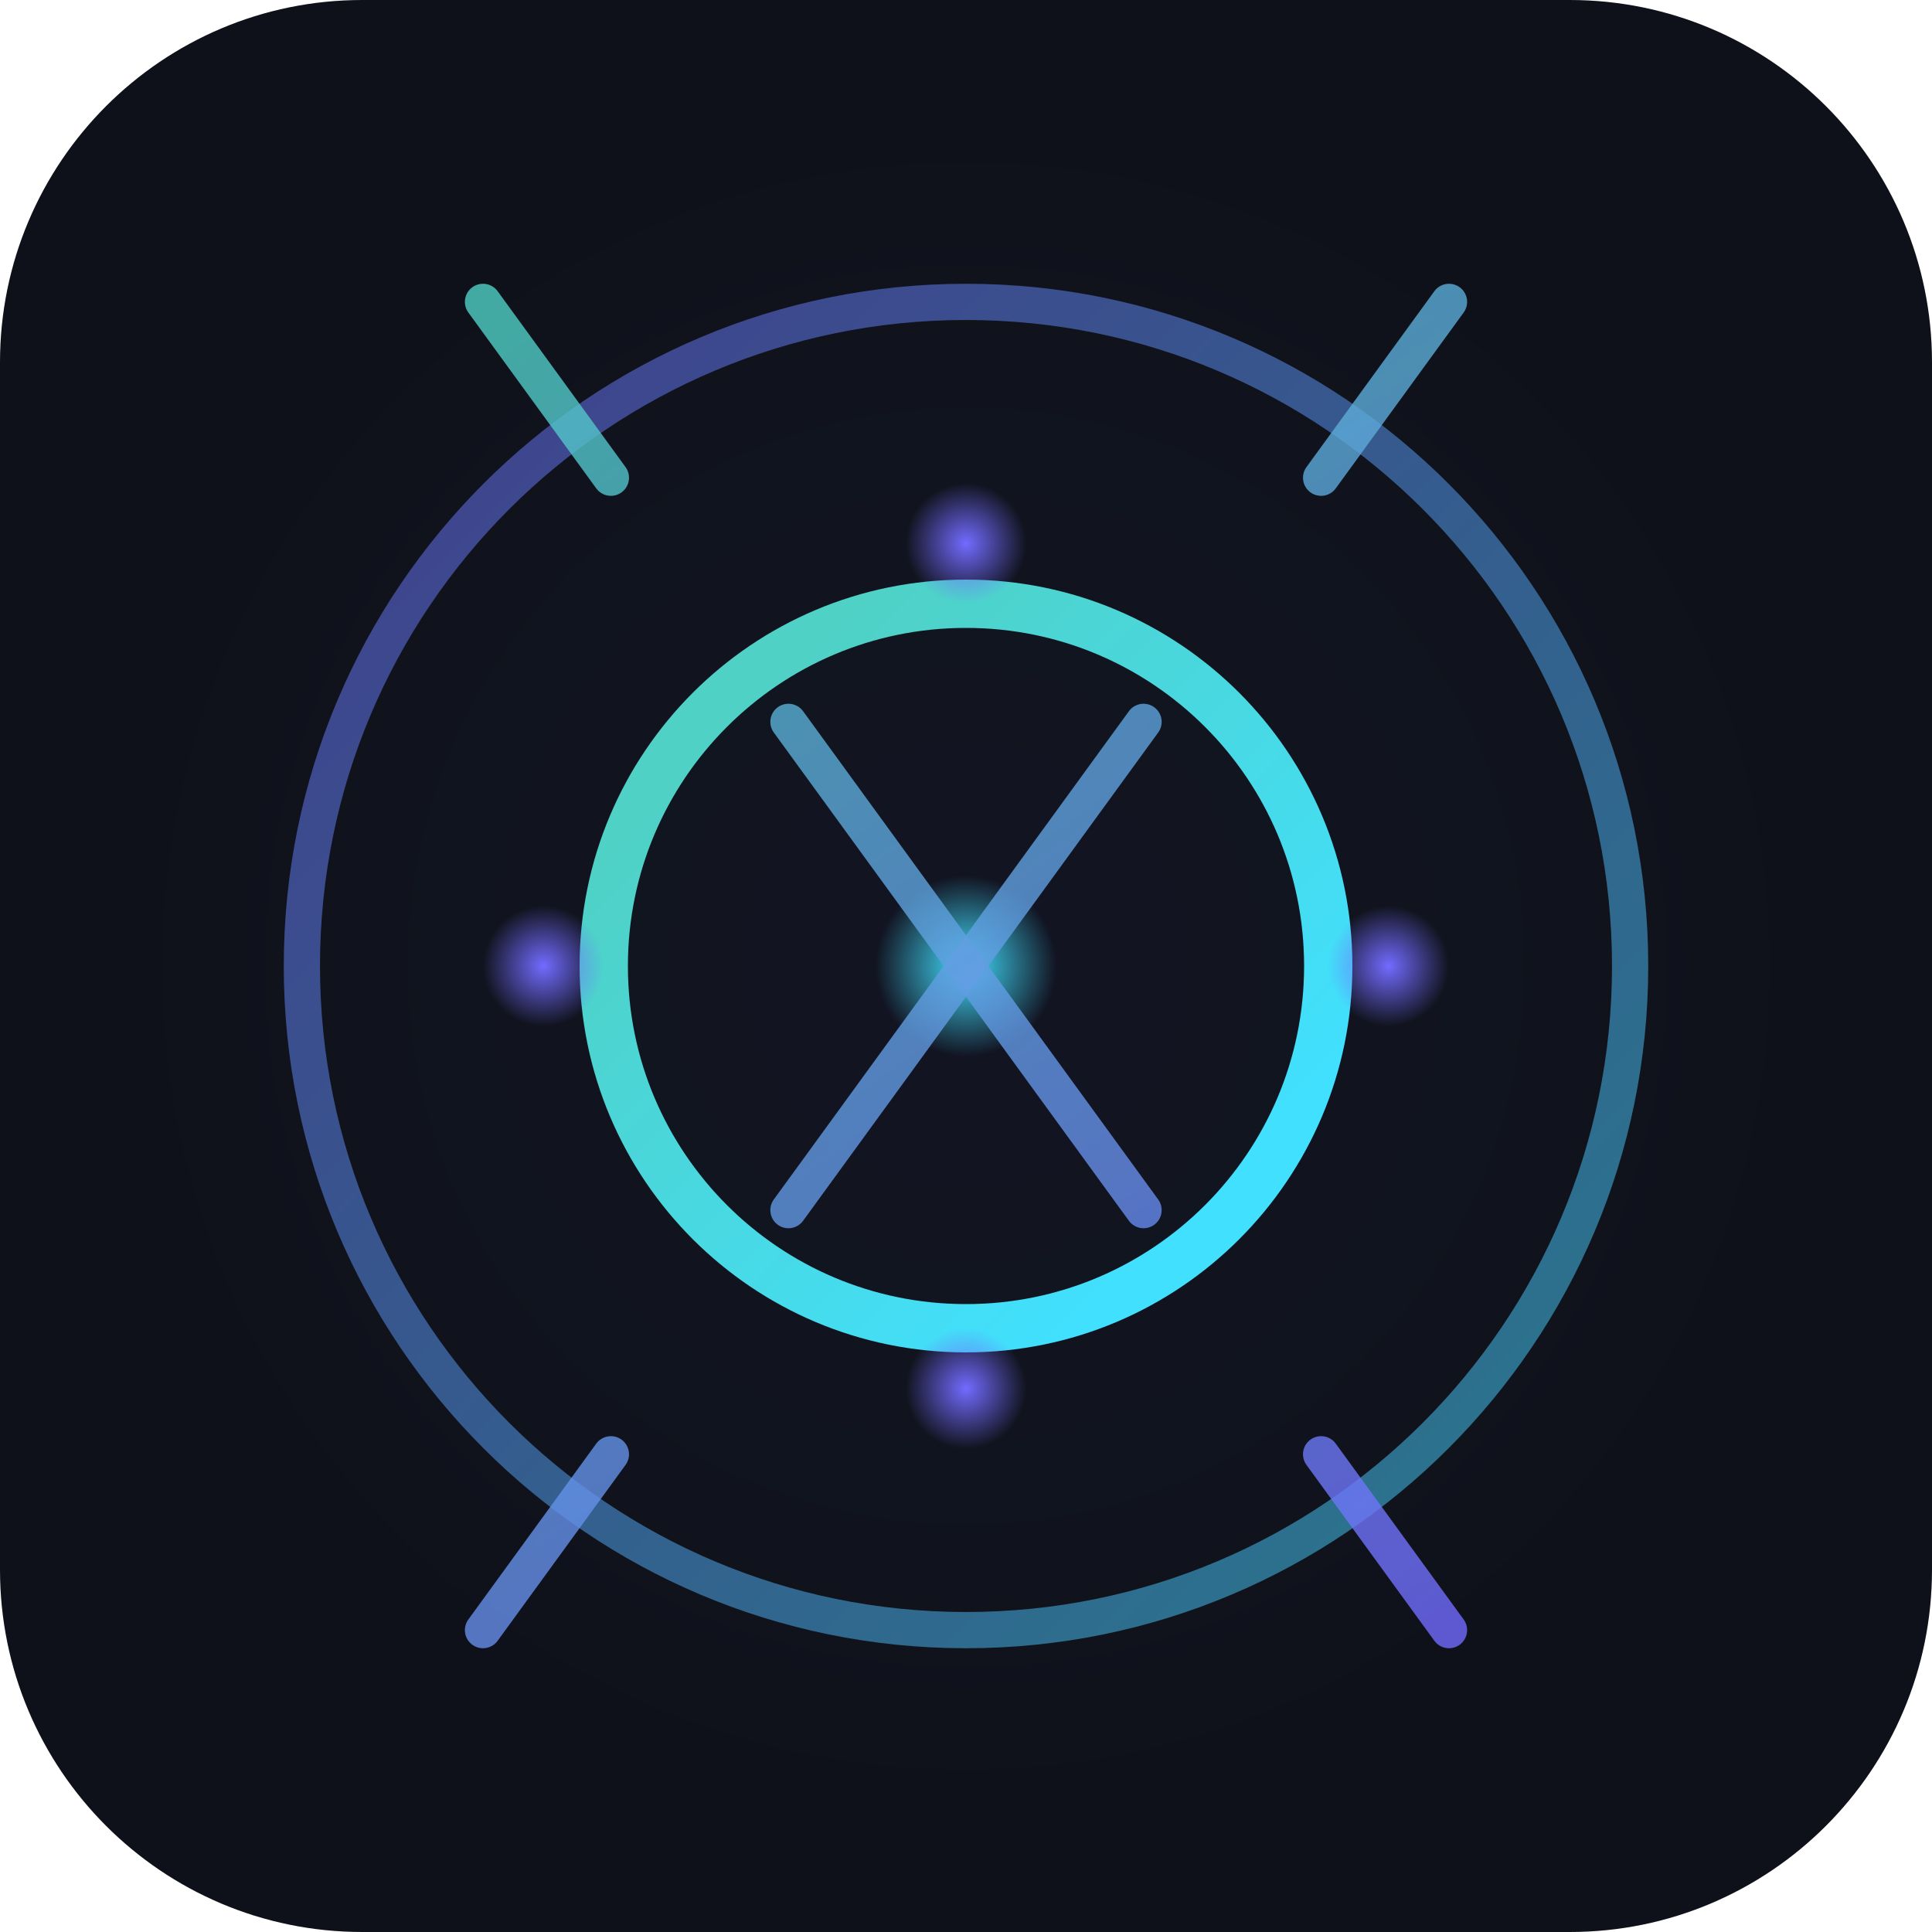
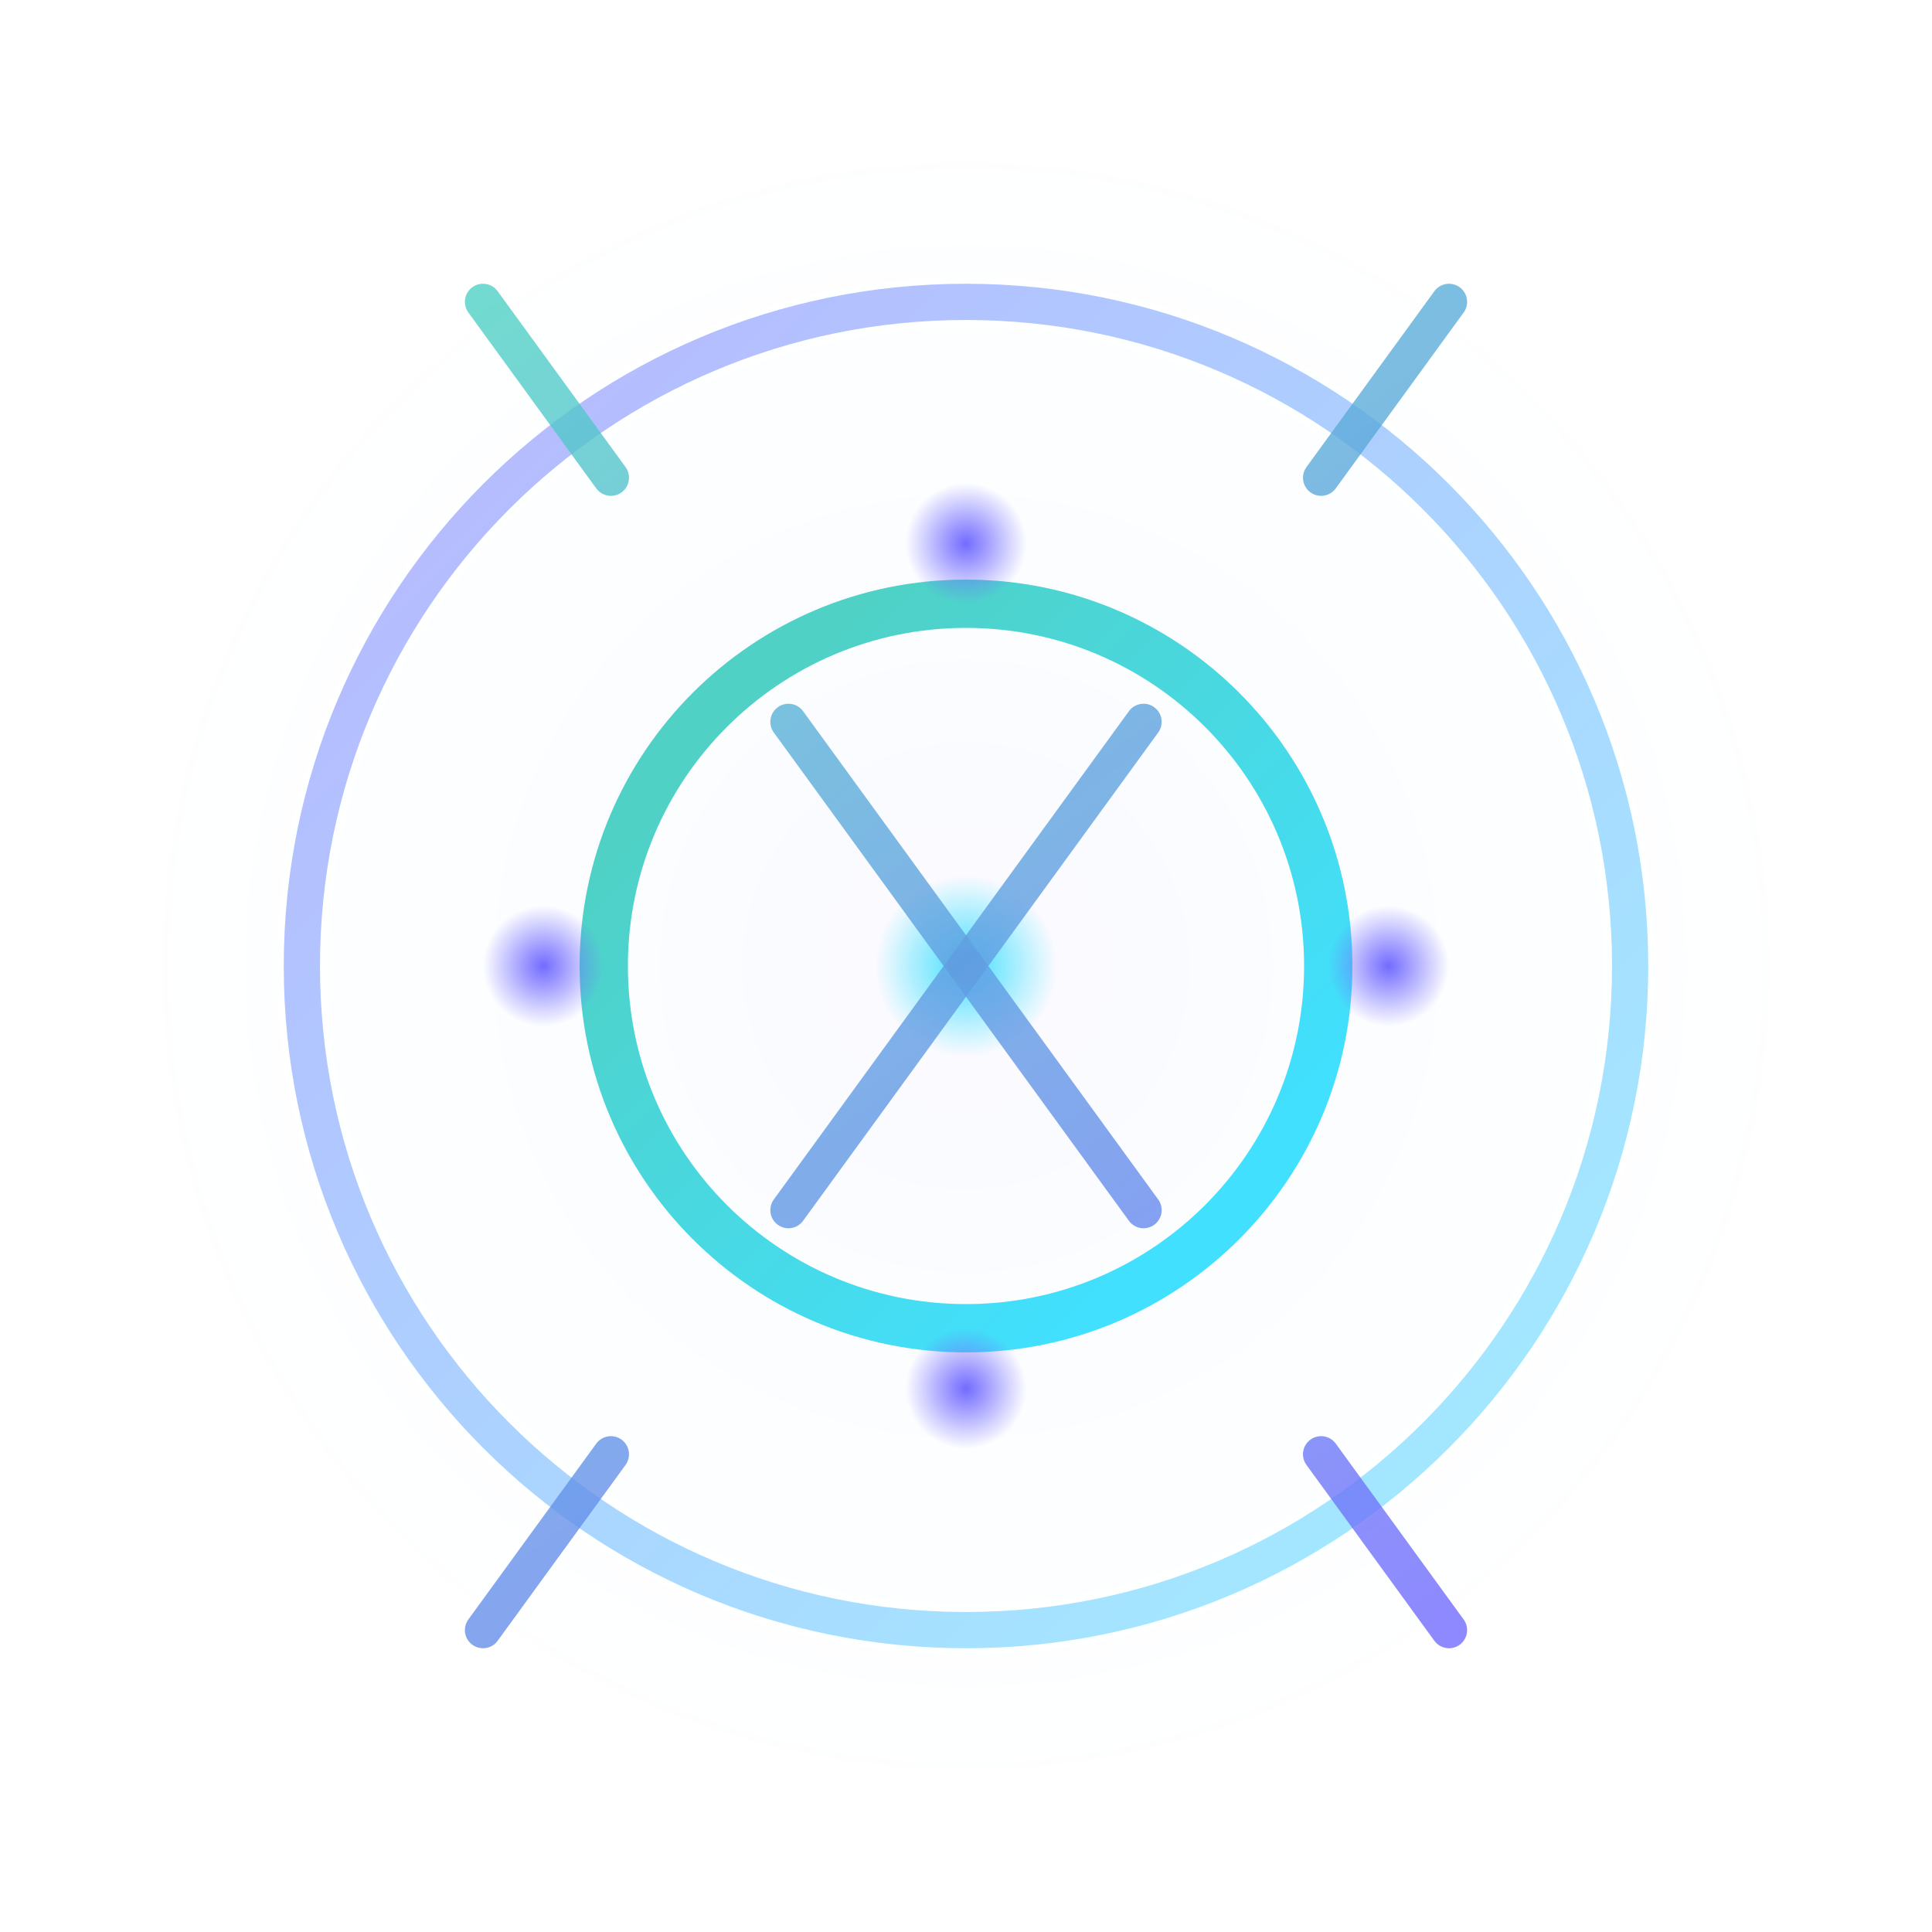
<svg xmlns="http://www.w3.org/2000/svg" width="64" height="64" viewBox="0 0 64 64">
  <style>
    .aura {
      fill: url(#aura);
      transform-origin: center;
      animation: spinAura 16s linear infinite;
    }

    .ring-global {
      stroke: url(#globalGrad);
      stroke-width: 1.2;
      fill: none;
      opacity: 0.5;
      animation: pulseGlobal 5s ease-in-out infinite;
    }

    .ring-local {
      stroke: url(#localGrad);
      stroke-width: 1.6;
      fill: none;
      animation: pulseLocal 3.2s ease-in-out infinite;
    }

    .core {
      fill: url(#corePulse);
      animation: pulseCore 3.2s ease-in-out infinite;
    }

    .node {
      fill: url(#nodePulse);
      animation: nodePulse 3.2s ease-in-out infinite;
    }

    .fractal {
      stroke: url(#fractalGrad);
      stroke-width: 1.2;
      stroke-linecap: round;
      opacity: 0.8;
      stroke-dasharray: 10;
      animation: growFractals 6s ease-in-out infinite;
    }

    @keyframes spinAura {
      from { transform: rotate(0deg); }
      to { transform: rotate(360deg); }
    }

    @keyframes pulseGlobal {
      0%, 100% { r: 22; opacity: 0.3; }
      50% { r: 25; opacity: 0.6; }
    }

    @keyframes pulseLocal {
      0%, 100% { r: 12; opacity: 0.6; }
      50% { r: 14.5; opacity: 1; }
    }

    @keyframes pulseCore {
      0%, 100% { r: 3; opacity: 1; }
      50% { r: 5; opacity: 0.4; }
    }

    @keyframes nodePulse {
      0%, 100% { r: 2; opacity: 0.5; }
      50% { r: 3.5; opacity: 1; }
    }

    @keyframes growFractals {
      0% { stroke-dashoffset: 10; }
      50% { stroke-dashoffset: 0; }
      100% { stroke-dashoffset: -10; }
    }
  </style>
-   <rect width="64" height="64" rx="12" fill="#0f111a" />
  <circle class="aura" cx="32" cy="32" r="28" />
  <circle class="ring-global" cx="32" cy="32" r="22" />
  <circle class="ring-local" cx="32" cy="32" r="12" />
  <circle class="core" cx="32" cy="32" r="3" />
  <line class="fractal" x1="32" y1="32" x2="16" y2="10" />
  <line class="fractal" x1="32" y1="32" x2="48" y2="10" />
  <line class="fractal" x1="32" y1="32" x2="16" y2="54" />
  <line class="fractal" x1="32" y1="32" x2="48" y2="54" />
  <circle class="node" cx="18" cy="32" r="2" />
  <circle class="node" cx="46" cy="32" r="2" />
  <circle class="node" cx="32" cy="18" r="2" />
  <circle class="node" cx="32" cy="46" r="2" />
  <defs>
    <radialGradient id="aura" cx="32" cy="32" r="28" gradientUnits="userSpaceOnUse">
      <stop offset="0%" stop-color="#726bff" stop-opacity="0.04" />
      <stop offset="100%" stop-color="#41e0ff" stop-opacity="0" />
    </radialGradient>
    <linearGradient id="globalGrad" x1="10" y1="10" x2="54" y2="54" gradientUnits="userSpaceOnUse">
      <stop stop-color="#726bff" />
      <stop offset="1" stop-color="#41e0ff" />
    </linearGradient>
    <linearGradient id="localGrad" x1="24" y1="24" x2="40" y2="40" gradientUnits="userSpaceOnUse">
      <stop stop-color="#4fd1c5" />
      <stop offset="1" stop-color="#41e0ff" />
    </linearGradient>
    <linearGradient id="fractalGrad" x1="16" y1="10" x2="48" y2="54" gradientUnits="userSpaceOnUse">
      <stop stop-color="#4fd1c5" />
      <stop offset="1" stop-color="#726bff" />
    </linearGradient>
    <radialGradient id="corePulse" cx="0.5" cy="0.5" r="0.5">
      <stop offset="0%" stop-color="#41e0ff" />
      <stop offset="100%" stop-color="#41e0ff" stop-opacity="0" />
    </radialGradient>
    <radialGradient id="nodePulse" cx="0.5" cy="0.5" r="0.5">
      <stop offset="0%" stop-color="#726bff" />
      <stop offset="100%" stop-color="#726bff" stop-opacity="0" />
    </radialGradient>
  </defs>
</svg>
